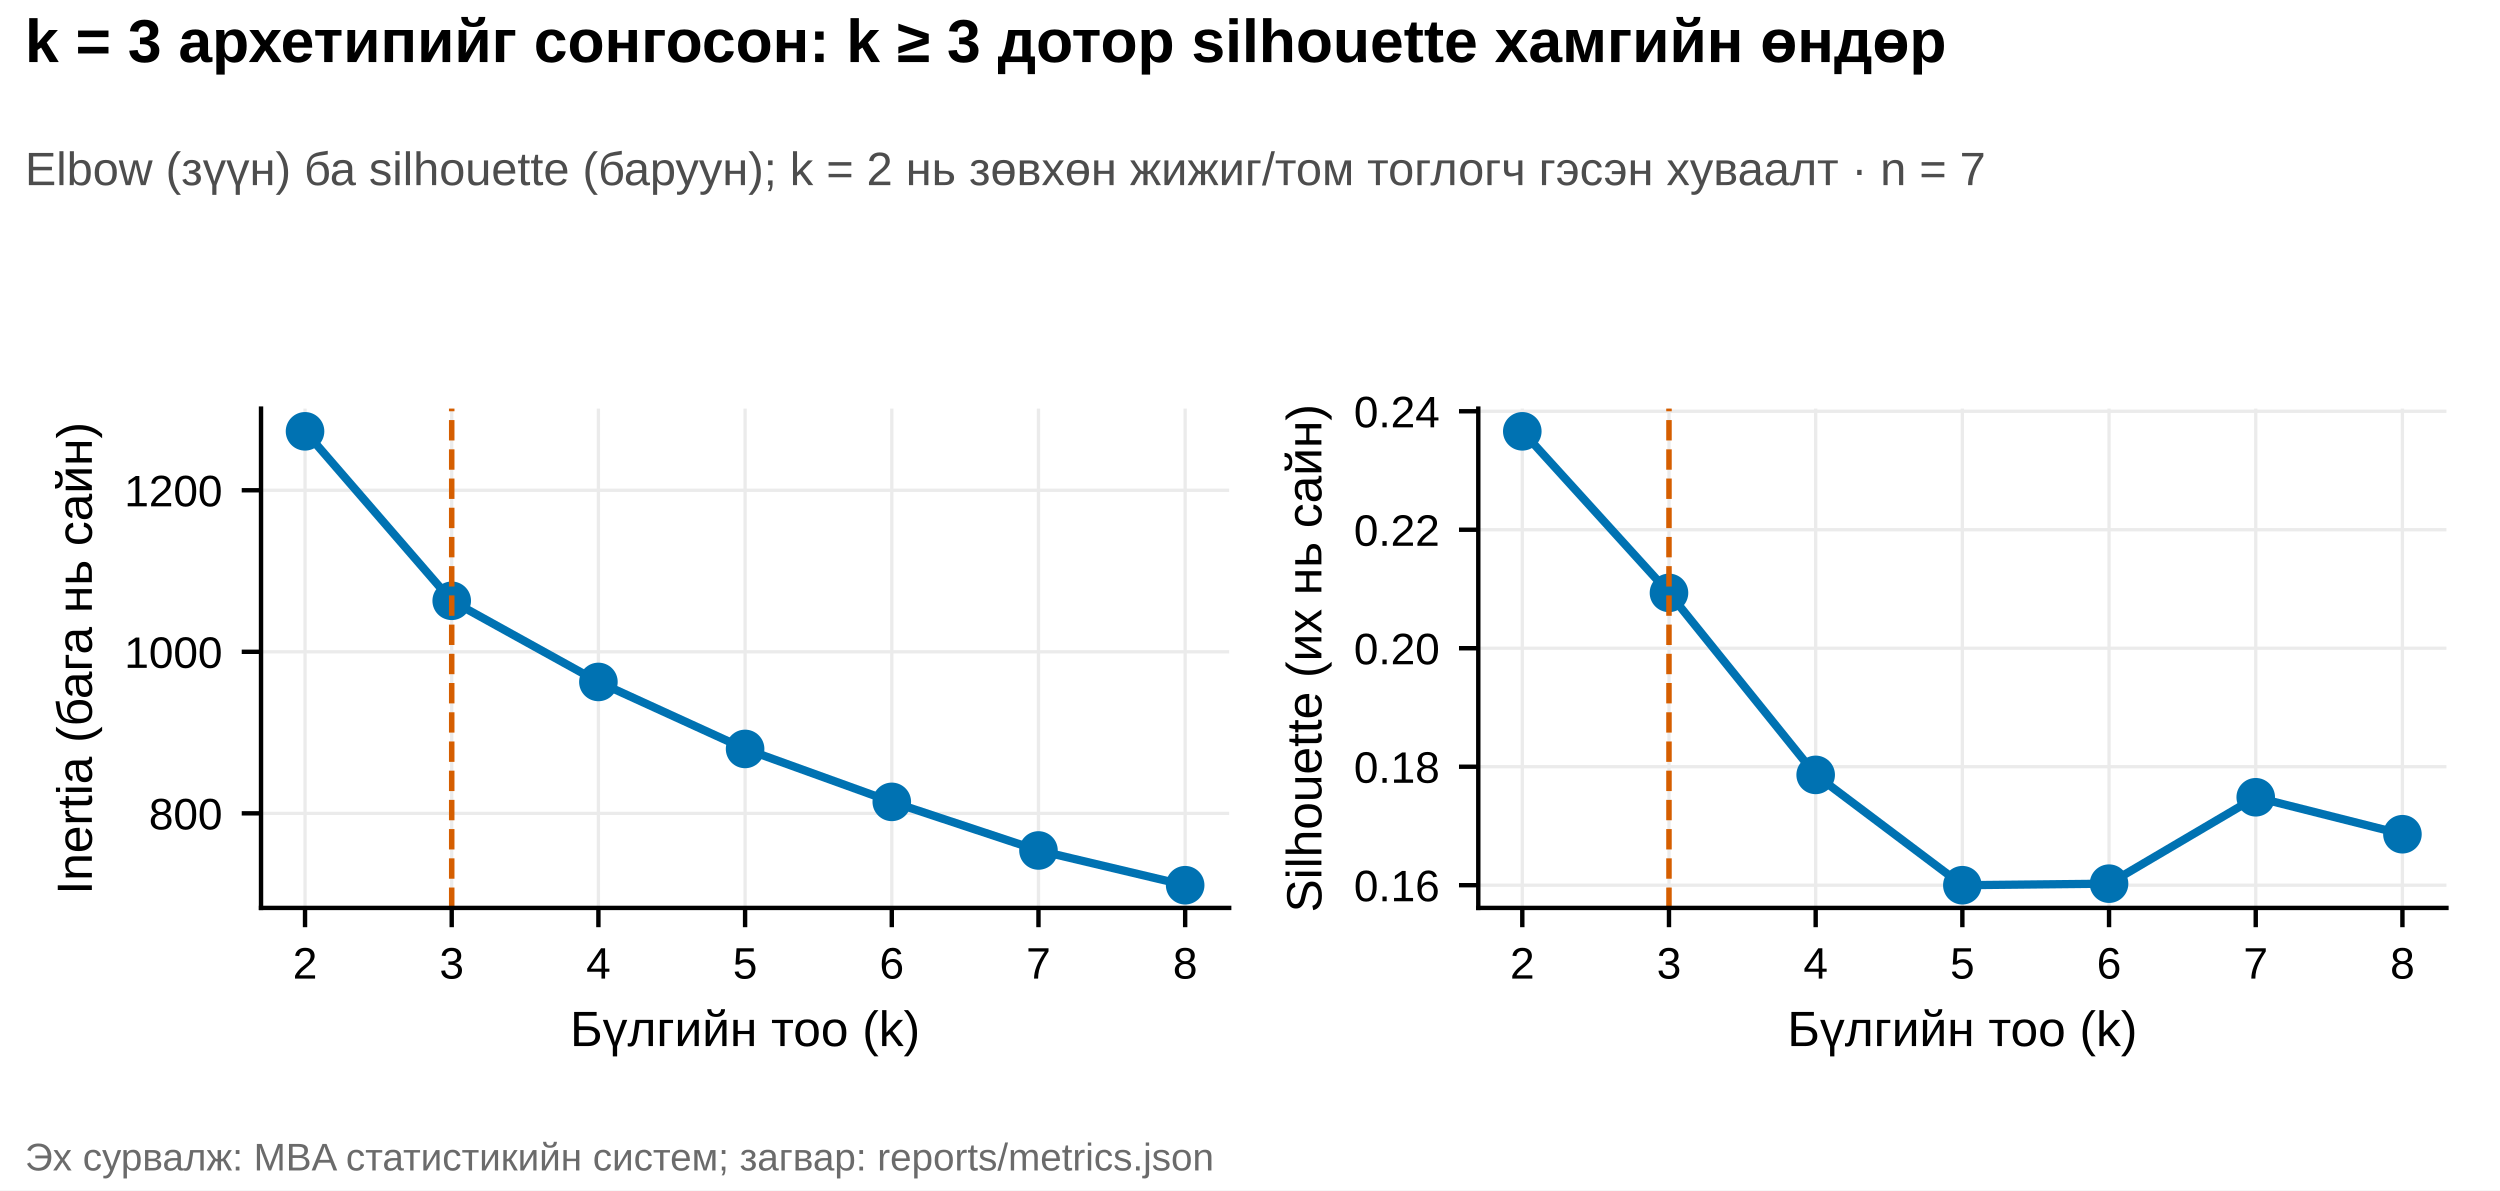
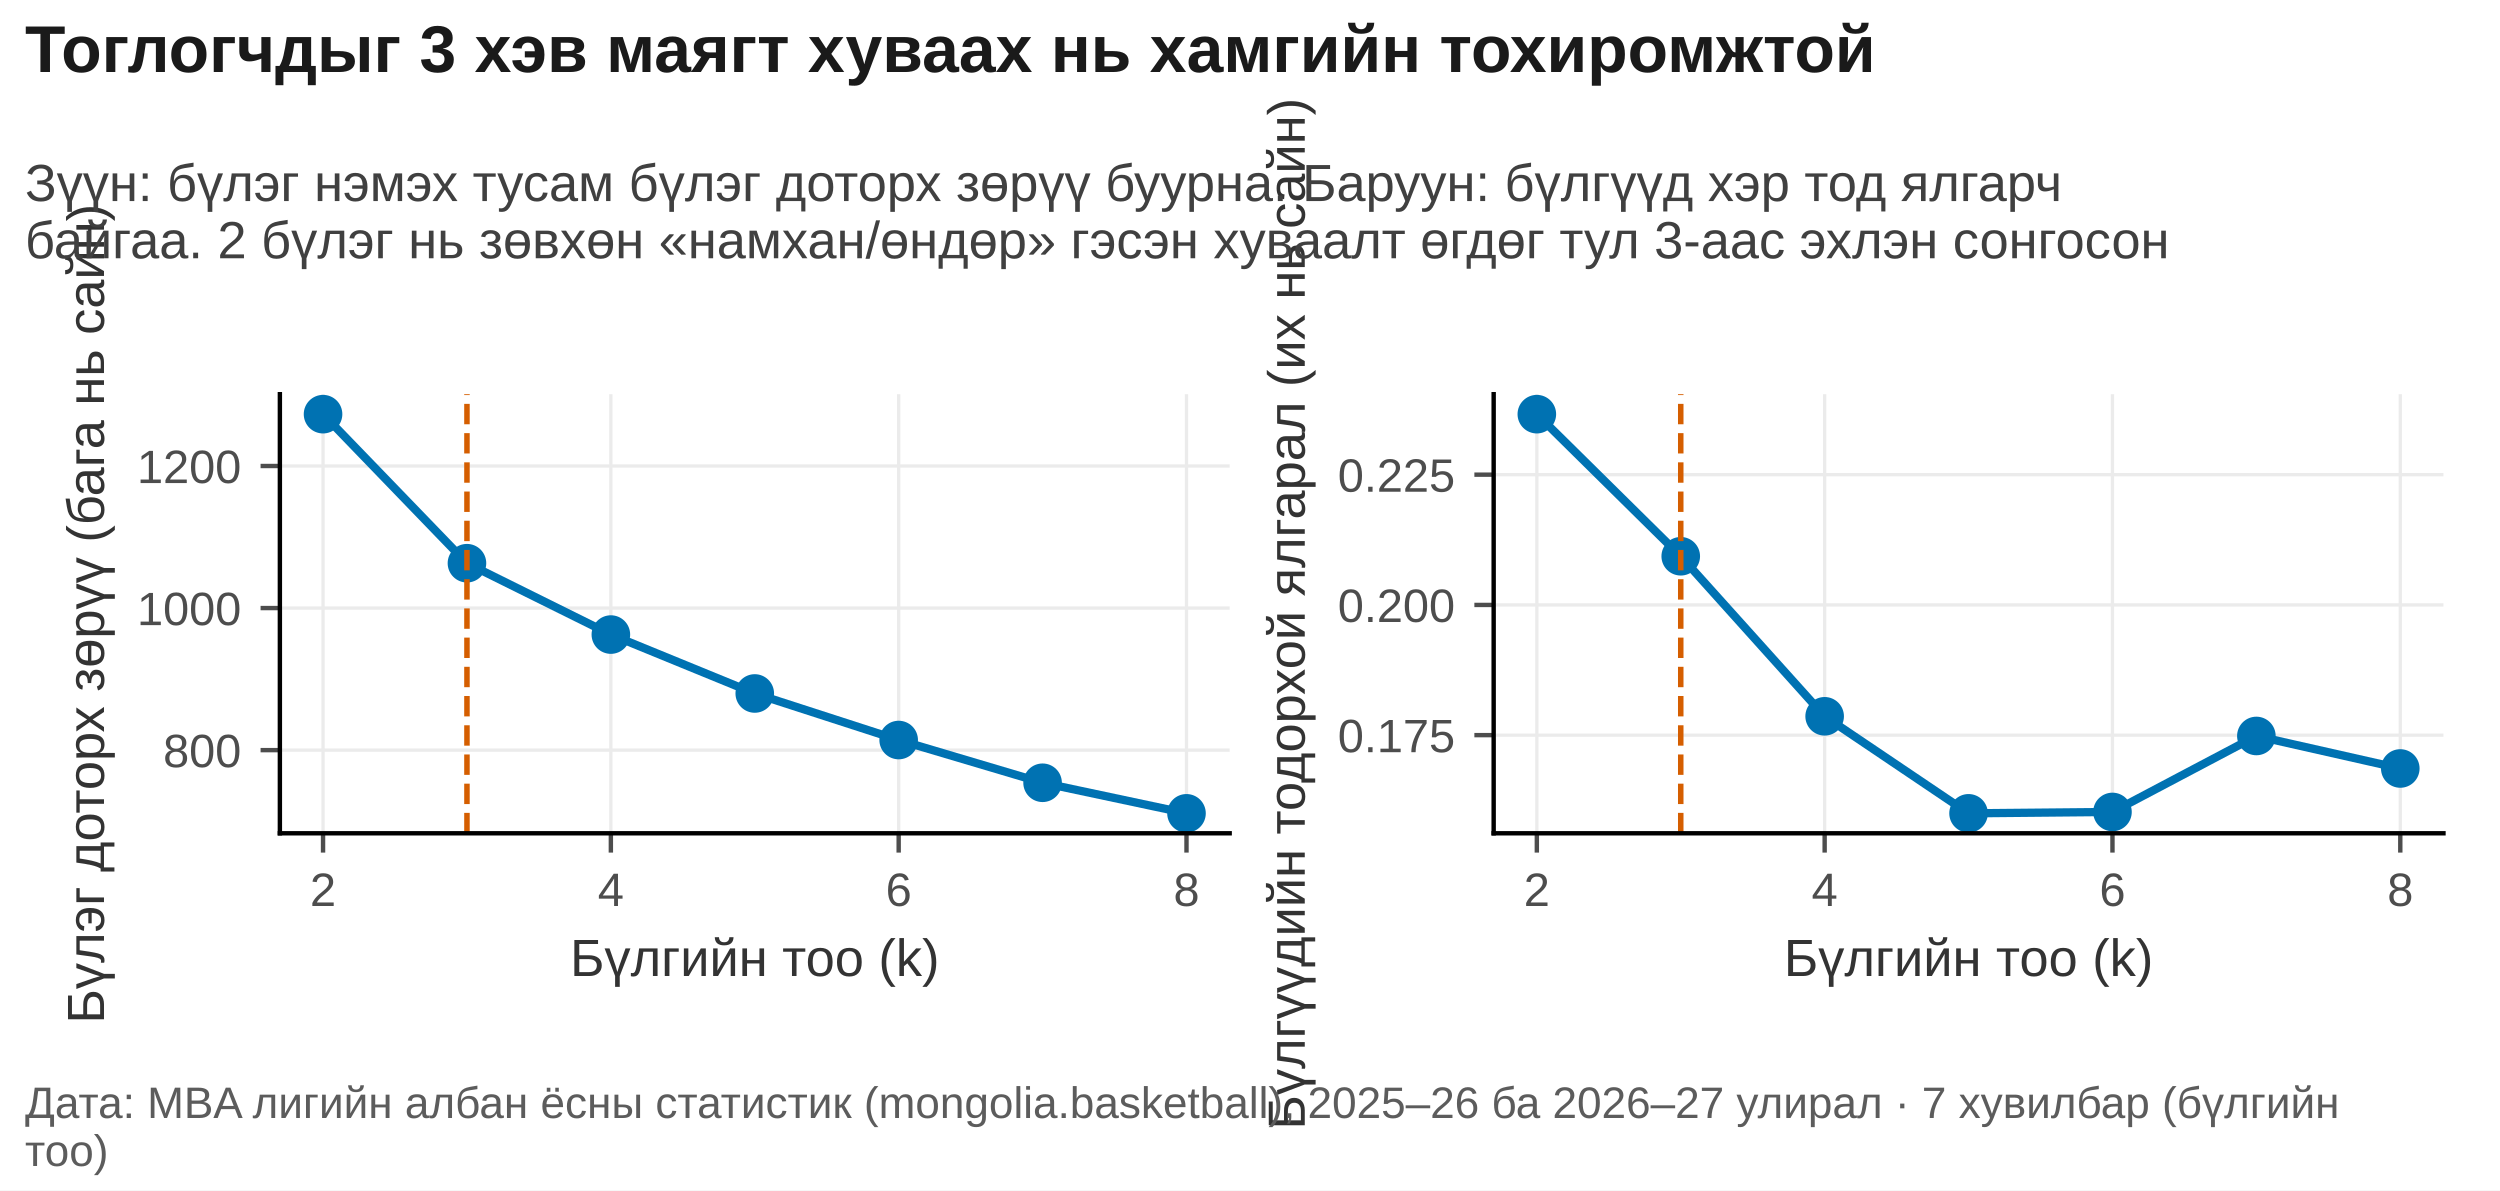
<svg xmlns="http://www.w3.org/2000/svg" xmlns:xlink="http://www.w3.org/1999/xlink" width="453.543pt" height="215.973pt" viewBox="0 0 453.543 215.973" version="1.1">
  <defs>
    <style type="text/css">*{stroke-linejoin: round; stroke-linecap: butt}</style>
  </defs>
  <g id="figure_1">
    <g id="patch_1">
      <path d="M 0 215.973  L 453.543 215.973  L 453.543 0  L 0 0  z " style="fill: #ffffff" />
    </g>
    <g id="axes_1">
      <g id="patch_2">
-         <path d="M 47.354 164.712  L 222.992 164.712  L 222.992 74.131  L 47.354 74.131  z " style="fill: #ffffff" />
+         <path d="M 50.774 151.172  L 223.082 151.172  L 223.082 71.516  L 50.774 71.516  z " style="fill: #ffffff" />
      </g>
      <g id="matplotlib.axis_1">
        <g id="xtick_1">
          <g id="line2d_1">
-             <path d="M 55.338 164.712  L 55.338 74.131  " clip-path="url(#pa196e3a733)" style="fill: none; stroke: #ebebeb; stroke-width: 0.6; stroke-linecap: square" />
+             <path d="M 58.606 151.172  L 58.606 71.516  " clip-path="url(#p244455c178)" style="fill: none; stroke: #ebebeb; stroke-width: 0.6; stroke-linecap: square" />
          </g>
          <g id="line2d_2">
            <defs>
-               <path id="m3e27745aa3" d="M 0 0  L 0 3.5  " style="stroke: #000000; stroke-width: 0.8" />
+               <path id="mf986387a4b" d="M 0 0  L 0 3.5  " style="stroke: #4d4d4d; stroke-width: 0.8" />
            </defs>
            <g>
-               <use xlink:href="#m3e27745aa3" x="55.338" y="164.712" style="stroke: #000000; stroke-width: 0.8" />
+               <use xlink:href="#mf986387a4b" x="58.606" y="151.172" style="fill: #4d4d4d; stroke: #4d4d4d; stroke-width: 0.8" />
            </g>
          </g>
          <g id="text_1">
-             <text style="font-size: 8px; font-family: 'Arial'; text-anchor: middle" x="55.338" y="177.536" transform="rotate(-0 55.33763 177.5358)">2</text>
+             <text style="font-size: 8.5px; font-family: 'Arial'; text-anchor: middle; fill: #4d4d4d" x="58.606" y="164.361" transform="rotate(-0 58.60586 164.3605)">2</text>
          </g>
        </g>
        <g id="xtick_2">
          <g id="line2d_3">
-             <path d="M 81.949 164.712  L 81.949 74.131  " clip-path="url(#pa196e3a733)" style="fill: none; stroke: #ebebeb; stroke-width: 0.6; stroke-linecap: square" />
+             <path d="M 110.821 151.172  L 110.821 71.516  " clip-path="url(#p244455c178)" style="fill: none; stroke: #ebebeb; stroke-width: 0.6; stroke-linecap: square" />
          </g>
          <g id="line2d_4">
            <g>
-               <use xlink:href="#m3e27745aa3" x="81.949" y="164.712" style="stroke: #000000; stroke-width: 0.8" />
+               <use xlink:href="#mf986387a4b" x="110.821" y="151.172" style="fill: #4d4d4d; stroke: #4d4d4d; stroke-width: 0.8" />
            </g>
          </g>
          <g id="text_2">
-             <text style="font-size: 8px; font-family: 'Arial'; text-anchor: middle" x="81.949" y="177.536" transform="rotate(-0 81.94945 177.5358)">3</text>
+             <text style="font-size: 8.5px; font-family: 'Arial'; text-anchor: middle; fill: #4d4d4d" x="110.821" y="164.361" transform="rotate(-0 110.8205 164.3605)">4</text>
          </g>
        </g>
        <g id="xtick_3">
          <g id="line2d_5">
-             <path d="M 108.561 164.712  L 108.561 74.131  " clip-path="url(#pa196e3a733)" style="fill: none; stroke: #ebebeb; stroke-width: 0.6; stroke-linecap: square" />
+             <path d="M 163.035 151.172  L 163.035 71.516  " clip-path="url(#p244455c178)" style="fill: none; stroke: #ebebeb; stroke-width: 0.6; stroke-linecap: square" />
          </g>
          <g id="line2d_6">
            <g>
-               <use xlink:href="#m3e27745aa3" x="108.561" y="164.712" style="stroke: #000000; stroke-width: 0.8" />
+               <use xlink:href="#mf986387a4b" x="163.035" y="151.172" style="fill: #4d4d4d; stroke: #4d4d4d; stroke-width: 0.8" />
            </g>
          </g>
          <g id="text_3">
-             <text style="font-size: 8px; font-family: 'Arial'; text-anchor: middle" x="108.561" y="177.536" transform="rotate(-0 108.5613 177.5358)">4</text>
+             <text style="font-size: 8.5px; font-family: 'Arial'; text-anchor: middle; fill: #4d4d4d" x="163.035" y="164.361" transform="rotate(-0 163.0352 164.3605)">6</text>
          </g>
        </g>
        <g id="xtick_4">
          <g id="line2d_7">
-             <path d="M 135.173 164.712  L 135.173 74.131  " clip-path="url(#pa196e3a733)" style="fill: none; stroke: #ebebeb; stroke-width: 0.6; stroke-linecap: square" />
+             <path d="M 215.25 151.172  L 215.25 71.516  " clip-path="url(#p244455c178)" style="fill: none; stroke: #ebebeb; stroke-width: 0.6; stroke-linecap: square" />
          </g>
          <g id="line2d_8">
            <g>
-               <use xlink:href="#m3e27745aa3" x="135.173" y="164.712" style="stroke: #000000; stroke-width: 0.8" />
+               <use xlink:href="#mf986387a4b" x="215.25" y="151.172" style="fill: #4d4d4d; stroke: #4d4d4d; stroke-width: 0.8" />
            </g>
          </g>
          <g id="text_4">
-             <text style="font-size: 8px; font-family: 'Arial'; text-anchor: middle" x="135.173" y="177.536" transform="rotate(-0 135.1731 177.5358)">5</text>
-           </g>
-         </g>
-         <g id="xtick_5">
-           <g id="line2d_9">
-             <path d="M 161.785 164.712  L 161.785 74.131  " clip-path="url(#pa196e3a733)" style="fill: none; stroke: #ebebeb; stroke-width: 0.6; stroke-linecap: square" />
-           </g>
-           <g id="line2d_10">
-             <g>
-               <use xlink:href="#m3e27745aa3" x="161.785" y="164.712" style="stroke: #000000; stroke-width: 0.8" />
-             </g>
-           </g>
-           <g id="text_5">
-             <text style="font-size: 8px; font-family: 'Arial'; text-anchor: middle" x="161.785" y="177.536" transform="rotate(-0 161.7849 177.5358)">6</text>
-           </g>
-         </g>
-         <g id="xtick_6">
-           <g id="line2d_11">
-             <path d="M 188.397 164.712  L 188.397 74.131  " clip-path="url(#pa196e3a733)" style="fill: none; stroke: #ebebeb; stroke-width: 0.6; stroke-linecap: square" />
-           </g>
-           <g id="line2d_12">
-             <g>
-               <use xlink:href="#m3e27745aa3" x="188.397" y="164.712" style="stroke: #000000; stroke-width: 0.8" />
-             </g>
-           </g>
-           <g id="text_6">
-             <text style="font-size: 8px; font-family: 'Arial'; text-anchor: middle" x="188.397" y="177.536" transform="rotate(-0 188.3968 177.5358)">7</text>
-           </g>
-         </g>
-         <g id="xtick_7">
-           <g id="line2d_13">
-             <path d="M 215.009 164.712  L 215.009 74.131  " clip-path="url(#pa196e3a733)" style="fill: none; stroke: #ebebeb; stroke-width: 0.6; stroke-linecap: square" />
-           </g>
-           <g id="line2d_14">
-             <g>
-               <use xlink:href="#m3e27745aa3" x="215.009" y="164.712" style="stroke: #000000; stroke-width: 0.8" />
-             </g>
-           </g>
-           <g id="text_7">
-             <text style="font-size: 8px; font-family: 'Arial'; text-anchor: middle" x="215.009" y="177.536" transform="rotate(-0 215.0086 177.5358)">8</text>
-           </g>
-         </g>
-         <g id="text_8">
-           <text style="font-size: 9px; font-family: 'Arial'; text-anchor: middle" x="135.173" y="189.772" transform="rotate(-0 135.1731 189.7717)">Бүлгийн тоо (k)</text>
+             <text style="font-size: 8.5px; font-family: 'Arial'; text-anchor: middle; fill: #4d4d4d" x="215.25" y="164.361" transform="rotate(-0 215.2499 164.3605)">8</text>
+           </g>
+         </g>
+         <g id="text_5">
+           <text style="font-size: 9.5px; font-family: 'Arial'; text-anchor: middle; fill: #333333" x="136.928" y="177.066" transform="rotate(-0 136.9279 177.0656)">Бүлгийн тоо (k)</text>
        </g>
      </g>
      <g id="matplotlib.axis_2">
        <g id="ytick_1">
-           <g id="line2d_15">
-             <path d="M 47.354 147.557  L 222.992 147.557  " clip-path="url(#pa196e3a733)" style="fill: none; stroke: #ebebeb; stroke-width: 0.6; stroke-linecap: square" />
-           </g>
-           <g id="line2d_16">
+           <g id="line2d_9">
+             <path d="M 50.774 136.087  L 223.082 136.087  " clip-path="url(#p244455c178)" style="fill: none; stroke: #ebebeb; stroke-width: 0.6; stroke-linecap: square" />
+           </g>
+           <g id="line2d_10">
            <defs>
-               <path id="m46538852f3" d="M 0 0  L -3.5 0  " style="stroke: #000000; stroke-width: 0.8" />
+               <path id="m3fba8f0df0" d="M 0 0  L -3.5 0  " style="stroke: #4d4d4d; stroke-width: 0.8" />
            </defs>
            <g>
-               <use xlink:href="#m46538852f3" x="47.354" y="147.557" style="stroke: #000000; stroke-width: 0.8" />
-             </g>
-           </g>
-           <g id="text_9">
-             <text style="font-size: 8px; font-family: 'Arial'; text-anchor: end" x="40.354" y="150.47" transform="rotate(-0 40.35408 150.4695)">800</text>
+               <use xlink:href="#m3fba8f0df0" x="50.774" y="136.087" style="fill: #4d4d4d; stroke: #4d4d4d; stroke-width: 0.8" />
+             </g>
+           </g>
+           <g id="text_6">
+             <text style="font-size: 8.5px; font-family: 'Arial'; text-anchor: end; fill: #4d4d4d" x="43.774" y="139.181" transform="rotate(-0 43.77365 139.1811)">800</text>
          </g>
        </g>
        <g id="ytick_2">
-           <g id="line2d_17">
-             <path d="M 47.354 118.251  L 222.992 118.251  " clip-path="url(#pa196e3a733)" style="fill: none; stroke: #ebebeb; stroke-width: 0.6; stroke-linecap: square" />
-           </g>
-           <g id="line2d_18">
-             <g>
-               <use xlink:href="#m46538852f3" x="47.354" y="118.251" style="stroke: #000000; stroke-width: 0.8" />
-             </g>
-           </g>
-           <g id="text_10">
-             <text style="font-size: 8px; font-family: 'Arial'; text-anchor: end" x="40.354" y="121.163" transform="rotate(-0 40.35408 121.1633)">1000</text>
+           <g id="line2d_11">
+             <path d="M 50.774 110.315  L 223.082 110.315  " clip-path="url(#p244455c178)" style="fill: none; stroke: #ebebeb; stroke-width: 0.6; stroke-linecap: square" />
+           </g>
+           <g id="line2d_12">
+             <g>
+               <use xlink:href="#m3fba8f0df0" x="50.774" y="110.315" style="fill: #4d4d4d; stroke: #4d4d4d; stroke-width: 0.8" />
+             </g>
+           </g>
+           <g id="text_7">
+             <text style="font-size: 8.5px; font-family: 'Arial'; text-anchor: end; fill: #4d4d4d" x="43.774" y="113.409" transform="rotate(-0 43.77365 113.4093)">1000</text>
          </g>
        </g>
        <g id="ytick_3">
-           <g id="line2d_19">
-             <path d="M 47.354 88.945  L 222.992 88.945  " clip-path="url(#pa196e3a733)" style="fill: none; stroke: #ebebeb; stroke-width: 0.6; stroke-linecap: square" />
-           </g>
-           <g id="line2d_20">
-             <g>
-               <use xlink:href="#m46538852f3" x="47.354" y="88.945" style="stroke: #000000; stroke-width: 0.8" />
-             </g>
-           </g>
-           <g id="text_11">
-             <text style="font-size: 8px; font-family: 'Arial'; text-anchor: end" x="40.354" y="91.857" transform="rotate(-0 40.35408 91.85705)">1200</text>
-           </g>
-         </g>
-         <g id="text_12">
-           <text style="font-size: 9px; font-family: 'Arial'; text-anchor: middle" x="16.665" y="119.421" transform="rotate(-90 16.66486 119.4214)">Inertia (бага нь сайн)</text>
-         </g>
-       </g>
-       <g id="line2d_21">
-         <path d="M 55.338 78.249  L 81.949 108.996  L 108.561 123.717  L 135.173 135.87  L 161.785 145.474  L 188.397 154.291  L 215.009 160.594  " clip-path="url(#pa196e3a733)" style="fill: none; stroke: #0072b2; stroke-width: 1.5; stroke-linecap: square" />
+           <g id="line2d_13">
+             <path d="M 50.774 84.543  L 223.082 84.543  " clip-path="url(#p244455c178)" style="fill: none; stroke: #ebebeb; stroke-width: 0.6; stroke-linecap: square" />
+           </g>
+           <g id="line2d_14">
+             <g>
+               <use xlink:href="#m3fba8f0df0" x="50.774" y="84.543" style="fill: #4d4d4d; stroke: #4d4d4d; stroke-width: 0.8" />
+             </g>
+           </g>
+           <g id="text_8">
+             <text style="font-size: 8.5px; font-family: 'Arial'; text-anchor: end; fill: #4d4d4d" x="43.774" y="87.637" transform="rotate(-0 43.77365 87.63745)">1200</text>
+           </g>
+         </g>
+         <g id="text_9">
+           <text style="font-size: 9.5px; font-family: 'Arial'; text-anchor: middle; fill: #333333" x="18.867" y="111.344" transform="rotate(-90 18.86701 111.3442)">Бүлэг доторх зөрүү (бага нь сайн)</text>
+         </g>
+       </g>
+       <g id="line2d_15">
+         <path d="M 58.606 75.137  L 84.713 102.176  L 110.821 115.122  L 136.928 125.809  L 163.035 134.255  L 189.143 142.008  L 215.25 147.552  " clip-path="url(#p244455c178)" style="fill: none; stroke: #0072b2; stroke-width: 1.5; stroke-linecap: square" />
        <defs>
          <path id="m029dcdf7d8" d="M 0 3  C 0.796 3 1.559 2.684 2.121 2.121  C 2.684 1.559 3 0.796 3 0  C 3 -0.796 2.684 -1.559 2.121 -2.121  C 1.559 -2.684 0.796 -3 0 -3  C -0.796 -3 -1.559 -2.684 -2.121 -2.121  C -2.684 -1.559 -3 -0.796 -3 0  C -3 0.796 -2.684 1.559 -2.121 2.121  C -1.559 2.684 -0.796 3 0 3  z " style="stroke: #0072b2" />
        </defs>
-         <g clip-path="url(#pa196e3a733)">
-           <use xlink:href="#m029dcdf7d8" x="55.338" y="78.249" style="fill: #0072b2; stroke: #0072b2" />
-           <use xlink:href="#m029dcdf7d8" x="81.949" y="108.996" style="fill: #0072b2; stroke: #0072b2" />
-           <use xlink:href="#m029dcdf7d8" x="108.561" y="123.717" style="fill: #0072b2; stroke: #0072b2" />
-           <use xlink:href="#m029dcdf7d8" x="135.173" y="135.87" style="fill: #0072b2; stroke: #0072b2" />
-           <use xlink:href="#m029dcdf7d8" x="161.785" y="145.474" style="fill: #0072b2; stroke: #0072b2" />
-           <use xlink:href="#m029dcdf7d8" x="188.397" y="154.291" style="fill: #0072b2; stroke: #0072b2" />
-           <use xlink:href="#m029dcdf7d8" x="215.009" y="160.594" style="fill: #0072b2; stroke: #0072b2" />
-         </g>
-       </g>
-       <g id="line2d_22">
-         <path d="M 81.949 164.712  L 81.949 74.131  " clip-path="url(#pa196e3a733)" style="fill: none; stroke-dasharray: 3.7,1.6; stroke-dashoffset: 0; stroke: #d55e00" />
+         <g clip-path="url(#p244455c178)">
+           <use xlink:href="#m029dcdf7d8" x="58.606" y="75.137" style="fill: #0072b2; stroke: #0072b2" />
+           <use xlink:href="#m029dcdf7d8" x="84.713" y="102.176" style="fill: #0072b2; stroke: #0072b2" />
+           <use xlink:href="#m029dcdf7d8" x="110.821" y="115.122" style="fill: #0072b2; stroke: #0072b2" />
+           <use xlink:href="#m029dcdf7d8" x="136.928" y="125.809" style="fill: #0072b2; stroke: #0072b2" />
+           <use xlink:href="#m029dcdf7d8" x="163.035" y="134.255" style="fill: #0072b2; stroke: #0072b2" />
+           <use xlink:href="#m029dcdf7d8" x="189.143" y="142.008" style="fill: #0072b2; stroke: #0072b2" />
+           <use xlink:href="#m029dcdf7d8" x="215.25" y="147.552" style="fill: #0072b2; stroke: #0072b2" />
+         </g>
+       </g>
+       <g id="line2d_16">
+         <path d="M 84.713 151.172  L 84.713 71.516  " clip-path="url(#p244455c178)" style="fill: none; stroke-dasharray: 3.7,1.6; stroke-dashoffset: 0; stroke: #d55e00" />
      </g>
      <g id="patch_3">
-         <path d="M 47.354 164.712  L 47.354 74.131  " style="fill: none; stroke: #000000; stroke-width: 0.8; stroke-linejoin: miter; stroke-linecap: square" />
+         <path d="M 50.774 151.172  L 50.774 71.516  " style="fill: none; stroke: #000000; stroke-width: 0.8; stroke-linejoin: miter; stroke-linecap: square" />
      </g>
      <g id="patch_4">
-         <path d="M 47.354 164.712  L 222.992 164.712  " style="fill: none; stroke: #000000; stroke-width: 0.8; stroke-linejoin: miter; stroke-linecap: square" />
+         <path d="M 50.774 151.172  L 223.082 151.172  " style="fill: none; stroke: #000000; stroke-width: 0.8; stroke-linejoin: miter; stroke-linecap: square" />
      </g>
    </g>
    <g id="axes_2">
      <g id="patch_5">
-         <path d="M 268.186 164.712  L 443.825 164.712  L 443.825 74.131  L 268.186 74.131  z " style="fill: #ffffff" />
+         <path d="M 270.976 151.172  L 443.285 151.172  L 443.285 71.516  L 270.976 71.516  z " style="fill: #ffffff" />
      </g>
      <g id="matplotlib.axis_3">
+         <g id="xtick_5">
+           <g id="line2d_17">
+             <path d="M 278.808 151.172  L 278.808 71.516  " clip-path="url(#p012985678e)" style="fill: none; stroke: #ebebeb; stroke-width: 0.6; stroke-linecap: square" />
+           </g>
+           <g id="line2d_18">
+             <g>
+               <use xlink:href="#mf986387a4b" x="278.808" y="151.172" style="fill: #4d4d4d; stroke: #4d4d4d; stroke-width: 0.8" />
+             </g>
+           </g>
+           <g id="text_10">
+             <text style="font-size: 8.5px; font-family: 'Arial'; text-anchor: middle; fill: #4d4d4d" x="278.808" y="164.361" transform="rotate(-0 278.8083 164.3605)">2</text>
+           </g>
+         </g>
+         <g id="xtick_6">
+           <g id="line2d_19">
+             <path d="M 331.023 151.172  L 331.023 71.516  " clip-path="url(#p012985678e)" style="fill: none; stroke: #ebebeb; stroke-width: 0.6; stroke-linecap: square" />
+           </g>
+           <g id="line2d_20">
+             <g>
+               <use xlink:href="#mf986387a4b" x="331.023" y="151.172" style="fill: #4d4d4d; stroke: #4d4d4d; stroke-width: 0.8" />
+             </g>
+           </g>
+           <g id="text_11">
+             <text style="font-size: 8.5px; font-family: 'Arial'; text-anchor: middle; fill: #4d4d4d" x="331.023" y="164.361" transform="rotate(-0 331.023 164.3605)">4</text>
+           </g>
+         </g>
+         <g id="xtick_7">
+           <g id="line2d_21">
+             <path d="M 383.238 151.172  L 383.238 71.516  " clip-path="url(#p012985678e)" style="fill: none; stroke: #ebebeb; stroke-width: 0.6; stroke-linecap: square" />
+           </g>
+           <g id="line2d_22">
+             <g>
+               <use xlink:href="#mf986387a4b" x="383.238" y="151.172" style="fill: #4d4d4d; stroke: #4d4d4d; stroke-width: 0.8" />
+             </g>
+           </g>
+           <g id="text_12">
+             <text style="font-size: 8.5px; font-family: 'Arial'; text-anchor: middle; fill: #4d4d4d" x="383.238" y="164.361" transform="rotate(-0 383.2377 164.3605)">6</text>
+           </g>
+         </g>
        <g id="xtick_8">
          <g id="line2d_23">
-             <path d="M 276.17 164.712  L 276.17 74.131  " clip-path="url(#p58019a4272)" style="fill: none; stroke: #ebebeb; stroke-width: 0.6; stroke-linecap: square" />
+             <path d="M 435.452 151.172  L 435.452 71.516  " clip-path="url(#p012985678e)" style="fill: none; stroke: #ebebeb; stroke-width: 0.6; stroke-linecap: square" />
          </g>
          <g id="line2d_24">
            <g>
-               <use xlink:href="#m3e27745aa3" x="276.17" y="164.712" style="stroke: #000000; stroke-width: 0.8" />
+               <use xlink:href="#mf986387a4b" x="435.452" y="151.172" style="fill: #4d4d4d; stroke: #4d4d4d; stroke-width: 0.8" />
            </g>
          </g>
          <g id="text_13">
-             <text style="font-size: 8px; font-family: 'Arial'; text-anchor: middle" x="276.17" y="177.536" transform="rotate(-0 276.17 177.5358)">2</text>
-           </g>
-         </g>
-         <g id="xtick_9">
-           <g id="line2d_25">
-             <path d="M 302.782 164.712  L 302.782 74.131  " clip-path="url(#p58019a4272)" style="fill: none; stroke: #ebebeb; stroke-width: 0.6; stroke-linecap: square" />
-           </g>
-           <g id="line2d_26">
-             <g>
-               <use xlink:href="#m3e27745aa3" x="302.782" y="164.712" style="stroke: #000000; stroke-width: 0.8" />
-             </g>
-           </g>
-           <g id="text_14">
-             <text style="font-size: 8px; font-family: 'Arial'; text-anchor: middle" x="302.782" y="177.536" transform="rotate(-0 302.7818 177.5358)">3</text>
-           </g>
-         </g>
-         <g id="xtick_10">
-           <g id="line2d_27">
-             <path d="M 329.394 164.712  L 329.394 74.131  " clip-path="url(#p58019a4272)" style="fill: none; stroke: #ebebeb; stroke-width: 0.6; stroke-linecap: square" />
-           </g>
-           <g id="line2d_28">
-             <g>
-               <use xlink:href="#m3e27745aa3" x="329.394" y="164.712" style="stroke: #000000; stroke-width: 0.8" />
-             </g>
-           </g>
-           <g id="text_15">
-             <text style="font-size: 8px; font-family: 'Arial'; text-anchor: middle" x="329.394" y="177.536" transform="rotate(-0 329.3937 177.5358)">4</text>
-           </g>
-         </g>
-         <g id="xtick_11">
-           <g id="line2d_29">
-             <path d="M 356.005 164.712  L 356.005 74.131  " clip-path="url(#p58019a4272)" style="fill: none; stroke: #ebebeb; stroke-width: 0.6; stroke-linecap: square" />
-           </g>
-           <g id="line2d_30">
-             <g>
-               <use xlink:href="#m3e27745aa3" x="356.005" y="164.712" style="stroke: #000000; stroke-width: 0.8" />
-             </g>
-           </g>
-           <g id="text_16">
-             <text style="font-size: 8px; font-family: 'Arial'; text-anchor: middle" x="356.005" y="177.536" transform="rotate(-0 356.0055 177.5358)">5</text>
-           </g>
-         </g>
-         <g id="xtick_12">
-           <g id="line2d_31">
-             <path d="M 382.617 164.712  L 382.617 74.131  " clip-path="url(#p58019a4272)" style="fill: none; stroke: #ebebeb; stroke-width: 0.6; stroke-linecap: square" />
-           </g>
-           <g id="line2d_32">
-             <g>
-               <use xlink:href="#m3e27745aa3" x="382.617" y="164.712" style="stroke: #000000; stroke-width: 0.8" />
-             </g>
-           </g>
-           <g id="text_17">
-             <text style="font-size: 8px; font-family: 'Arial'; text-anchor: middle" x="382.617" y="177.536" transform="rotate(-0 382.6173 177.5358)">6</text>
-           </g>
-         </g>
-         <g id="xtick_13">
-           <g id="line2d_33">
-             <path d="M 409.229 164.712  L 409.229 74.131  " clip-path="url(#p58019a4272)" style="fill: none; stroke: #ebebeb; stroke-width: 0.6; stroke-linecap: square" />
-           </g>
-           <g id="line2d_34">
-             <g>
-               <use xlink:href="#m3e27745aa3" x="409.229" y="164.712" style="stroke: #000000; stroke-width: 0.8" />
-             </g>
-           </g>
-           <g id="text_18">
-             <text style="font-size: 8px; font-family: 'Arial'; text-anchor: middle" x="409.229" y="177.536" transform="rotate(-0 409.2291 177.5358)">7</text>
-           </g>
-         </g>
-         <g id="xtick_14">
-           <g id="line2d_35">
-             <path d="M 435.841 164.712  L 435.841 74.131  " clip-path="url(#p58019a4272)" style="fill: none; stroke: #ebebeb; stroke-width: 0.6; stroke-linecap: square" />
-           </g>
-           <g id="line2d_36">
-             <g>
-               <use xlink:href="#m3e27745aa3" x="435.841" y="164.712" style="stroke: #000000; stroke-width: 0.8" />
-             </g>
-           </g>
-           <g id="text_19">
-             <text style="font-size: 8px; font-family: 'Arial'; text-anchor: middle" x="435.841" y="177.536" transform="rotate(-0 435.841 177.5358)">8</text>
-           </g>
-         </g>
-         <g id="text_20">
-           <text style="font-size: 9px; font-family: 'Arial'; text-anchor: middle" x="356.005" y="189.772" transform="rotate(-0 356.0055 189.7717)">Бүлгийн тоо (k)</text>
+             <text style="font-size: 8.5px; font-family: 'Arial'; text-anchor: middle; fill: #4d4d4d" x="435.452" y="164.361" transform="rotate(-0 435.4524 164.3605)">8</text>
+           </g>
+         </g>
+         <g id="text_14">
+           <text style="font-size: 9.5px; font-family: 'Arial'; text-anchor: middle; fill: #333333" x="357.13" y="177.066" transform="rotate(-0 357.1304 177.0656)">Бүлгийн тоо (k)</text>
        </g>
      </g>
      <g id="matplotlib.axis_4">
        <g id="ytick_4">
-           <g id="line2d_37">
-             <path d="M 268.186 160.588  L 443.825 160.588  " clip-path="url(#p58019a4272)" style="fill: none; stroke: #ebebeb; stroke-width: 0.6; stroke-linecap: square" />
-           </g>
-           <g id="line2d_38">
-             <g>
-               <use xlink:href="#m46538852f3" x="268.186" y="160.588" style="stroke: #000000; stroke-width: 0.8" />
-             </g>
-           </g>
-           <g id="text_21">
-             <text style="font-size: 8px; font-family: 'Arial'; text-anchor: end" x="261.186" y="163.5" transform="rotate(-0 261.1865 163.5004)">0.16</text>
+           <g id="line2d_25">
+             <path d="M 270.976 133.37  L 443.285 133.37  " clip-path="url(#p012985678e)" style="fill: none; stroke: #ebebeb; stroke-width: 0.6; stroke-linecap: square" />
+           </g>
+           <g id="line2d_26">
+             <g>
+               <use xlink:href="#m3fba8f0df0" x="270.976" y="133.37" style="fill: #4d4d4d; stroke: #4d4d4d; stroke-width: 0.8" />
+             </g>
+           </g>
+           <g id="text_15">
+             <text style="font-size: 8.5px; font-family: 'Arial'; text-anchor: end; fill: #4d4d4d" x="263.976" y="136.464" transform="rotate(-0 263.9761 136.464)">0.175</text>
          </g>
        </g>
        <g id="ytick_5">
-           <g id="line2d_39">
-             <path d="M 268.186 139.094  L 443.825 139.094  " clip-path="url(#p58019a4272)" style="fill: none; stroke: #ebebeb; stroke-width: 0.6; stroke-linecap: square" />
-           </g>
-           <g id="line2d_40">
-             <g>
-               <use xlink:href="#m46538852f3" x="268.186" y="139.094" style="stroke: #000000; stroke-width: 0.8" />
-             </g>
-           </g>
-           <g id="text_22">
-             <text style="font-size: 8px; font-family: 'Arial'; text-anchor: end" x="261.186" y="142.006" transform="rotate(-0 261.1865 142.0063)">0.18</text>
+           <g id="line2d_27">
+             <path d="M 270.976 109.743  L 443.285 109.743  " clip-path="url(#p012985678e)" style="fill: none; stroke: #ebebeb; stroke-width: 0.6; stroke-linecap: square" />
+           </g>
+           <g id="line2d_28">
+             <g>
+               <use xlink:href="#m3fba8f0df0" x="270.976" y="109.743" style="fill: #4d4d4d; stroke: #4d4d4d; stroke-width: 0.8" />
+             </g>
+           </g>
+           <g id="text_16">
+             <text style="font-size: 8.5px; font-family: 'Arial'; text-anchor: end; fill: #4d4d4d" x="263.976" y="112.837" transform="rotate(-0 263.9761 112.8367)">0.200</text>
          </g>
        </g>
        <g id="ytick_6">
-           <g id="line2d_41">
-             <path d="M 268.186 117.6  L 443.825 117.6  " clip-path="url(#p58019a4272)" style="fill: none; stroke: #ebebeb; stroke-width: 0.6; stroke-linecap: square" />
-           </g>
-           <g id="line2d_42">
-             <g>
-               <use xlink:href="#m46538852f3" x="268.186" y="117.6" style="stroke: #000000; stroke-width: 0.8" />
-             </g>
-           </g>
-           <g id="text_23">
-             <text style="font-size: 8px; font-family: 'Arial'; text-anchor: end" x="261.186" y="120.512" transform="rotate(-0 261.1865 120.5122)">0.20</text>
-           </g>
-         </g>
-         <g id="ytick_7">
-           <g id="line2d_43">
-             <path d="M 268.186 96.106  L 443.825 96.106  " clip-path="url(#p58019a4272)" style="fill: none; stroke: #ebebeb; stroke-width: 0.6; stroke-linecap: square" />
-           </g>
-           <g id="line2d_44">
-             <g>
-               <use xlink:href="#m46538852f3" x="268.186" y="96.106" style="stroke: #000000; stroke-width: 0.8" />
-             </g>
-           </g>
-           <g id="text_24">
-             <text style="font-size: 8px; font-family: 'Arial'; text-anchor: end" x="261.186" y="99.018" transform="rotate(-0 261.1865 99.0181)">0.22</text>
-           </g>
-         </g>
-         <g id="ytick_8">
-           <g id="line2d_45">
-             <path d="M 268.186 74.612  L 443.825 74.612  " clip-path="url(#p58019a4272)" style="fill: none; stroke: #ebebeb; stroke-width: 0.6; stroke-linecap: square" />
-           </g>
-           <g id="line2d_46">
-             <g>
-               <use xlink:href="#m46538852f3" x="268.186" y="74.612" style="stroke: #000000; stroke-width: 0.8" />
-             </g>
-           </g>
-           <g id="text_25">
-             <text style="font-size: 8px; font-family: 'Arial'; text-anchor: end" x="261.186" y="77.524" transform="rotate(-0 261.1865 77.524)">0.24</text>
-           </g>
-         </g>
-         <g id="text_26">
-           <text style="font-size: 9px; font-family: 'Arial'; text-anchor: middle" x="239.724" y="119.421" transform="rotate(-90 239.7235 119.4214)">Silhouette (их нь сайн)</text>
-         </g>
-       </g>
-       <g id="line2d_47">
-         <path d="M 276.17 78.249  L 302.782 107.56  L 329.394 140.578  L 356.005 160.594  L 382.617 160.313  L 409.229 144.637  L 435.841 151.343  " clip-path="url(#p58019a4272)" style="fill: none; stroke: #0072b2; stroke-width: 1.5; stroke-linecap: square" />
-         <g clip-path="url(#p58019a4272)">
-           <use xlink:href="#m029dcdf7d8" x="276.17" y="78.249" style="fill: #0072b2; stroke: #0072b2" />
-           <use xlink:href="#m029dcdf7d8" x="302.782" y="107.56" style="fill: #0072b2; stroke: #0072b2" />
-           <use xlink:href="#m029dcdf7d8" x="329.394" y="140.578" style="fill: #0072b2; stroke: #0072b2" />
-           <use xlink:href="#m029dcdf7d8" x="356.005" y="160.594" style="fill: #0072b2; stroke: #0072b2" />
-           <use xlink:href="#m029dcdf7d8" x="382.617" y="160.313" style="fill: #0072b2; stroke: #0072b2" />
-           <use xlink:href="#m029dcdf7d8" x="409.229" y="144.637" style="fill: #0072b2; stroke: #0072b2" />
-           <use xlink:href="#m029dcdf7d8" x="435.841" y="151.343" style="fill: #0072b2; stroke: #0072b2" />
-         </g>
-       </g>
-       <g id="line2d_48">
-         <path d="M 302.782 164.712  L 302.782 74.131  " clip-path="url(#p58019a4272)" style="fill: none; stroke-dasharray: 3.7,1.6; stroke-dashoffset: 0; stroke: #d55e00" />
+           <g id="line2d_29">
+             <path d="M 270.976 86.115  L 443.285 86.115  " clip-path="url(#p012985678e)" style="fill: none; stroke: #ebebeb; stroke-width: 0.6; stroke-linecap: square" />
+           </g>
+           <g id="line2d_30">
+             <g>
+               <use xlink:href="#m3fba8f0df0" x="270.976" y="86.115" style="fill: #4d4d4d; stroke: #4d4d4d; stroke-width: 0.8" />
+             </g>
+           </g>
+           <g id="text_17">
+             <text style="font-size: 8.5px; font-family: 'Arial'; text-anchor: end; fill: #4d4d4d" x="263.976" y="89.209" transform="rotate(-0 263.9761 89.2094)">0.225</text>
+           </g>
+         </g>
+         <g id="text_18">
+           <text style="font-size: 9.5px; font-family: 'Arial'; text-anchor: middle; fill: #333333" x="236.708" y="111.344" transform="rotate(-90 236.7081 111.3442)">Бүлгүүдийн тодорхой ялгарал (их нь сайн)</text>
+         </g>
+       </g>
+       <g id="line2d_31">
+         <path d="M 278.808 75.137  L 304.916 100.914  L 331.023 129.949  L 357.13 147.552  L 383.238 147.304  L 409.345 133.518  L 435.452 139.416  " clip-path="url(#p012985678e)" style="fill: none; stroke: #0072b2; stroke-width: 1.5; stroke-linecap: square" />
+         <g clip-path="url(#p012985678e)">
+           <use xlink:href="#m029dcdf7d8" x="278.808" y="75.137" style="fill: #0072b2; stroke: #0072b2" />
+           <use xlink:href="#m029dcdf7d8" x="304.916" y="100.914" style="fill: #0072b2; stroke: #0072b2" />
+           <use xlink:href="#m029dcdf7d8" x="331.023" y="129.949" style="fill: #0072b2; stroke: #0072b2" />
+           <use xlink:href="#m029dcdf7d8" x="357.13" y="147.552" style="fill: #0072b2; stroke: #0072b2" />
+           <use xlink:href="#m029dcdf7d8" x="383.238" y="147.304" style="fill: #0072b2; stroke: #0072b2" />
+           <use xlink:href="#m029dcdf7d8" x="409.345" y="133.518" style="fill: #0072b2; stroke: #0072b2" />
+           <use xlink:href="#m029dcdf7d8" x="435.452" y="139.416" style="fill: #0072b2; stroke: #0072b2" />
+         </g>
+       </g>
+       <g id="line2d_32">
+         <path d="M 304.916 151.172  L 304.916 71.516  " clip-path="url(#p012985678e)" style="fill: none; stroke-dasharray: 3.7,1.6; stroke-dashoffset: 0; stroke: #d55e00" />
      </g>
      <g id="patch_6">
-         <path d="M 268.186 164.712  L 268.186 74.131  " style="fill: none; stroke: #000000; stroke-width: 0.8; stroke-linejoin: miter; stroke-linecap: square" />
+         <path d="M 270.976 151.172  L 270.976 71.516  " style="fill: none; stroke: #000000; stroke-width: 0.8; stroke-linejoin: miter; stroke-linecap: square" />
      </g>
      <g id="patch_7">
-         <path d="M 268.186 164.712  L 443.825 164.712  " style="fill: none; stroke: #000000; stroke-width: 0.8; stroke-linejoin: miter; stroke-linecap: square" />
-       </g>
-     </g>
-     <g id="text_27">
-       <text style="font-weight: 700; font-size: 11px; font-family: 'Arial'; text-anchor: start" x="4.535" y="11.258" transform="rotate(-0 4.535433 11.25756)">k = 3 архетипийг сонгосон: k ≥ 3 дотор silhouette хамгийн өндөр</text>
-     </g>
-     <g id="text_28">
-       <text style="font-size: 8.5px; font-family: 'Arial'; text-anchor: start; fill: #4d4d4d" x="4.535" y="33.587" transform="rotate(-0 4.535433 33.58682)">Elbow (зүүн) ба silhouette (баруун); k = 2 нь зөвхөн жижиг/том тоглогч гэсэн хуваалт · n = 7</text>
-     </g>
-     <g id="text_29">
-       <text style="font-size: 7px; font-family: 'Arial'; text-anchor: start; fill: #6b6b6b" x="4.535" y="212.34" transform="rotate(-0 4.535433 212.34)">Эх сурвалж: MBA статистикийн систем; загвар: reports/metrics.json</text>
+         <path d="M 270.976 151.172  L 443.285 151.172  " style="fill: none; stroke: #000000; stroke-width: 0.8; stroke-linejoin: miter; stroke-linecap: square" />
+       </g>
+     </g>
+     <g id="text_19">
+       <text style="font-weight: 700; font-size: 12px; font-family: 'Arial'; text-anchor: start; fill: #1a1a1a" x="4.535" y="13.066" transform="rotate(-0 4.535433 13.06634)">Тоглогчдыг 3 хэв маягт хуваах нь хамгийн тохиромжтой</text>
+     </g>
+     <g id="text_20">
+       <text style="font-size: 9.5px; font-family: 'Arial'; fill: #404040" transform="translate(4.535433 36.47164)">Зүүн: бүлэг нэмэх тусам бүлэг доторх зөрүү буурна. Баруун: бүлгүүд хэр тод ялгарч</text>
+       <text style="font-size: 9.5px; font-family: 'Arial'; fill: #404040" transform="translate(4.535433 46.85837)">байгаа. 2 бүлэг нь зөвхөн «намхан/өндөр» гэсэн хуваалт өгдөг тул 3-аас эхлэн сонгосон</text>
+     </g>
+     <g id="text_21">
+       <text style="font-size: 8px; font-family: 'Arial'; fill: #5c5c5c" transform="translate(4.535433 202.8227)">Дата: MBA лигийн албан ёсны статистик (mongolia.basketball), 2025–26 ба 2026–27 улирал · 7 хувилбар (бүлгийн</text>
+       <text style="font-size: 8px; font-family: 'Arial'; fill: #5c5c5c" transform="translate(4.535433 211.5299)">тоо)</text>
    </g>
  </g>
  <defs>
-     <clipPath id="pa196e3a733">
-       <rect x="47.354" y="74.131" width="175.638" height="90.58" />
+     <clipPath id="p244455c178">
+       <rect x="50.774" y="71.516" width="172.308" height="79.656" />
    </clipPath>
-     <clipPath id="p58019a4272">
-       <rect x="268.186" y="74.131" width="175.638" height="90.58" />
+     <clipPath id="p012985678e">
+       <rect x="270.976" y="71.516" width="172.308" height="79.656" />
    </clipPath>
  </defs>
</svg>
